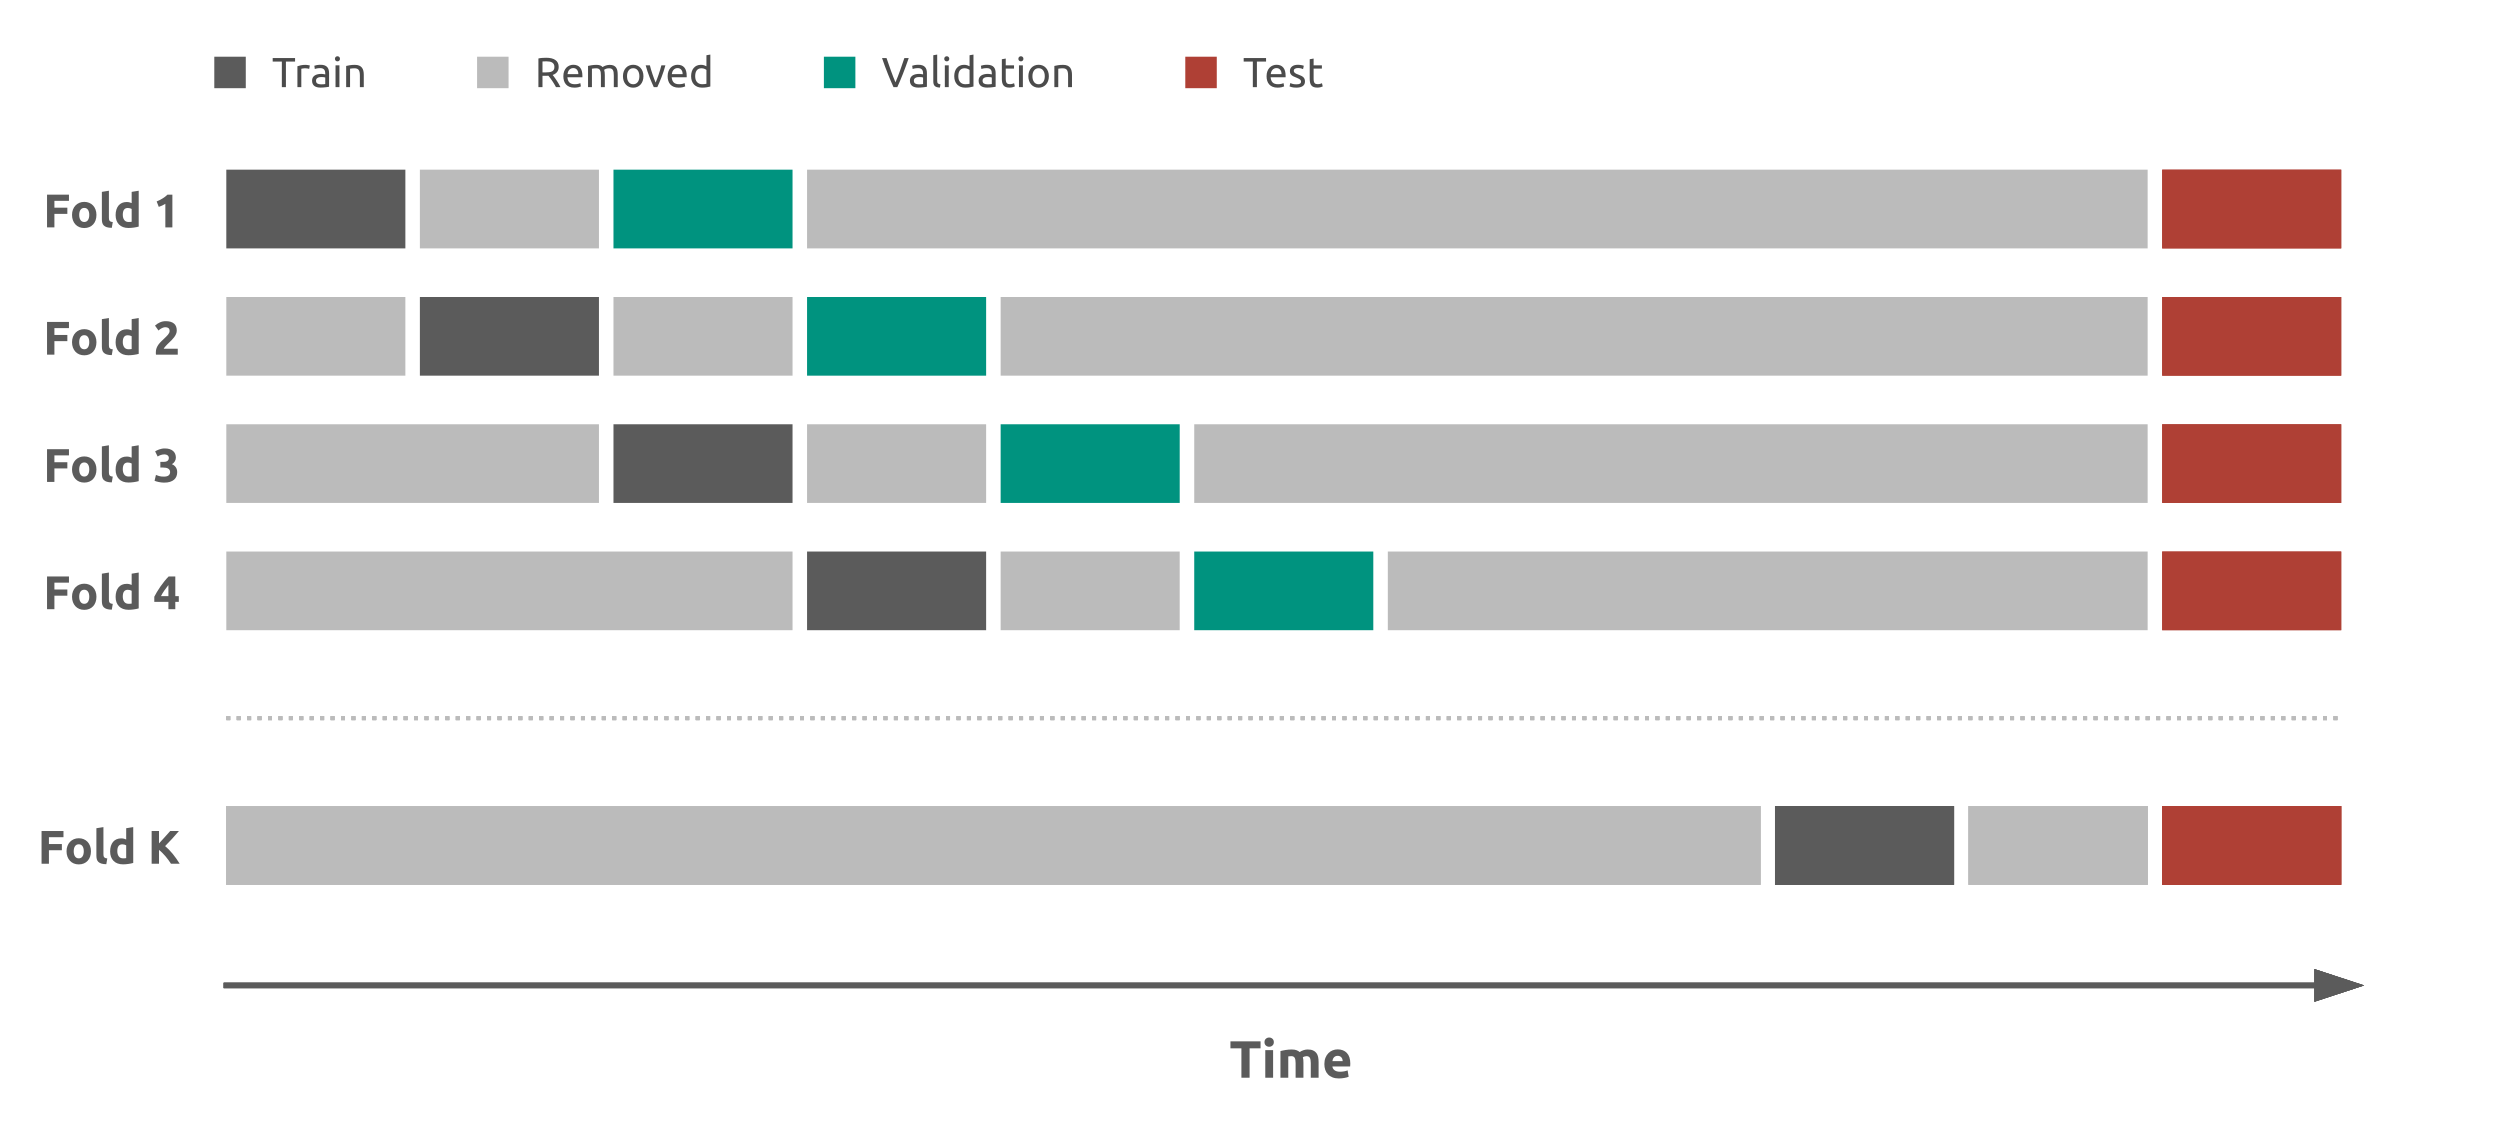
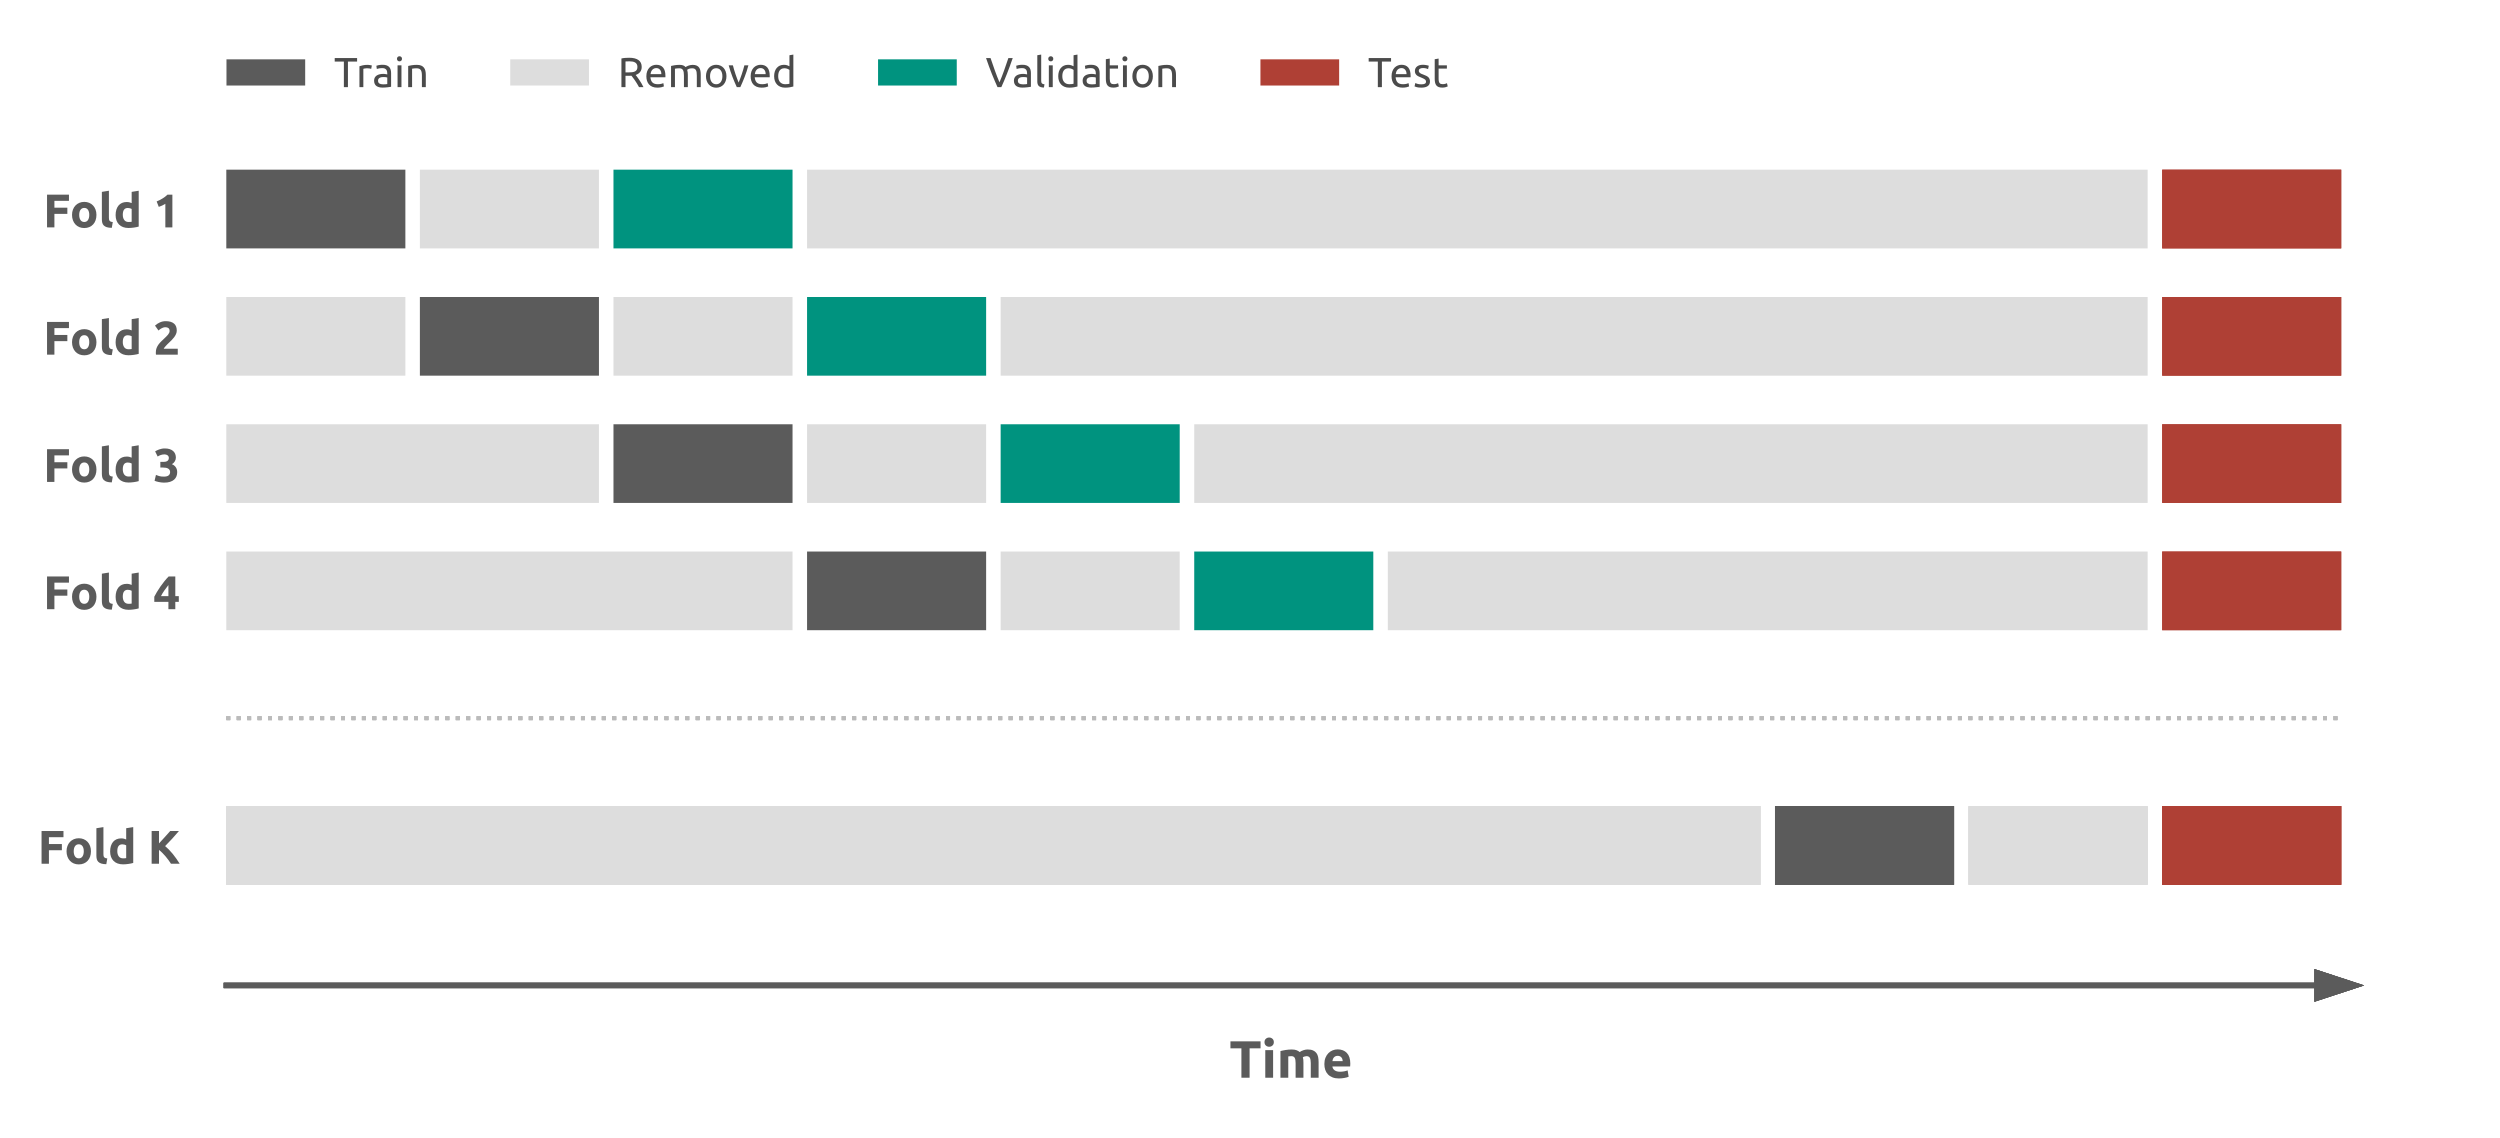
<svg xmlns="http://www.w3.org/2000/svg" xmlns:xlink="http://www.w3.org/1999/xlink" width="476.436pt" height="216.826pt" viewBox="0 0 476.436 216.826" version="1.1">
  <defs>
    <style type="text/css">*{stroke-linejoin: round; stroke-linecap: butt}</style>
  </defs>
  <g id="figure_1">
    <g id="patch_1">
      <path d="M 0 216.826  L 476.436 216.826  L 476.436 0  L 0 0  L 0 216.826  z " style="fill: none" />
    </g>
    <g id="axes_1">
      <g id="patch_2">
        <path d="M 22.836 209.625  L 469.236 209.625  L 469.236 15.585  L 22.836 15.585  L 22.836 209.625  z " style="fill: none" />
      </g>
      <g id="matplotlib.axis_1">
        <g id="xtick_1" />
        <g id="xtick_2" />
        <g id="xtick_3" />
        <g id="xtick_4" />
        <g id="xtick_5" />
        <g id="xtick_6" />
        <g id="text_1">
          <g style="fill: #5b5b5b" transform="translate(234.2903 205.3849) scale(0.1 -0.1)">
            <defs>
              <path id="Ubuntu-Bold-54" d="M 3802 4435  L 3802 3584  L 2464 3584  L 2464 0  L 1466 0  L 1466 3584  L 128 3584  L 128 4435  L 3802 4435  z " transform="scale(0.015625)" />
              <path id="Ubuntu-Bold-69" d="M 1402 0  L 448 0  L 448 3366  L 1402 3366  L 1402 0  z M 1491 4339  Q 1491 4077 1321 3926  Q 1152 3776 922 3776  Q 691 3776 521 3926  Q 352 4077 352 4339  Q 352 4602 521 4752  Q 691 4902 922 4902  Q 1152 4902 1321 4752  Q 1491 4602 1491 4339  z " transform="scale(0.015625)" />
              <path id="Ubuntu-Bold-6d" d="M 2298 1786  Q 2298 2246 2179 2438  Q 2061 2630 1773 2630  Q 1683 2630 1587 2620  Q 1491 2611 1402 2598  L 1402 0  L 448 0  L 448 3251  Q 570 3283 733 3318  Q 896 3354 1078 3382  Q 1261 3411 1453 3427  Q 1645 3443 1830 3443  Q 2195 3443 2422 3350  Q 2650 3258 2797 3130  Q 3002 3277 3267 3360  Q 3533 3443 3757 3443  Q 4160 3443 4419 3331  Q 4678 3219 4832 3014  Q 4986 2810 5043 2528  Q 5101 2246 5101 1901  L 5101 0  L 4147 0  L 4147 1786  Q 4147 2246 4028 2438  Q 3910 2630 3622 2630  Q 3546 2630 3408 2592  Q 3270 2554 3181 2496  Q 3226 2349 3238 2185  Q 3251 2022 3251 1837  L 3251 0  L 2298 0  L 2298 1786  z " transform="scale(0.015625)" />
              <path id="Ubuntu-Bold-65" d="M 288 1658  Q 288 2106 425 2442  Q 563 2778 787 3002  Q 1011 3226 1302 3341  Q 1594 3456 1901 3456  Q 2618 3456 3034 3017  Q 3450 2579 3450 1728  Q 3450 1645 3443 1545  Q 3437 1446 3430 1370  L 1267 1370  Q 1299 1075 1542 902  Q 1786 730 2195 730  Q 2458 730 2710 778  Q 2963 826 3123 896  L 3251 122  Q 3174 83 3046 44  Q 2918 6 2761 -22  Q 2605 -51 2425 -70  Q 2246 -90 2067 -90  Q 1613 -90 1277 44  Q 941 179 720 412  Q 499 646 393 966  Q 288 1286 288 1658  z M 2528 2022  Q 2522 2144 2486 2259  Q 2451 2374 2377 2464  Q 2304 2554 2192 2611  Q 2080 2669 1914 2669  Q 1754 2669 1638 2614  Q 1523 2560 1446 2470  Q 1370 2381 1328 2262  Q 1286 2144 1267 2022  L 2528 2022  z " transform="scale(0.015625)" />
            </defs>
            <use xlink:href="#Ubuntu-Bold-54" />
            <use xlink:href="#Ubuntu-Bold-69" x="61.4" />
            <use xlink:href="#Ubuntu-Bold-6d" x="90.3" />
            <use xlink:href="#Ubuntu-Bold-65" x="176.5" />
          </g>
        </g>
      </g>
      <g id="matplotlib.axis_2">
        <g id="ytick_1" />
        <g id="ytick_2">
          <g id="text_2">
            <g style="fill: #5b5b5b" transform="translate(7.2 164.6072) scale(0.09 -0.09)">
              <defs>
                <path id="Ubuntu-Bold-46" d="M 512 0  L 512 4435  L 3482 4435  L 3482 3597  L 1510 3597  L 1510 2669  L 3264 2669  L 3264 1830  L 1510 1830  L 1510 0  L 512 0  z " transform="scale(0.015625)" />
                <path id="Ubuntu-Bold-6f" d="M 3597 1690  Q 3597 1293 3481 963  Q 3366 634 3148 400  Q 2931 166 2627 38  Q 2323 -90 1946 -90  Q 1574 -90 1270 38  Q 966 166 748 400  Q 531 634 409 963  Q 288 1293 288 1690  Q 288 2086 413 2412  Q 538 2739 758 2969  Q 979 3200 1283 3328  Q 1587 3456 1946 3456  Q 2310 3456 2614 3328  Q 2918 3200 3136 2969  Q 3354 2739 3475 2412  Q 3597 2086 3597 1690  z M 2624 1690  Q 2624 2131 2448 2384  Q 2272 2637 1946 2637  Q 1619 2637 1440 2384  Q 1261 2131 1261 1690  Q 1261 1248 1440 989  Q 1619 730 1946 730  Q 2272 730 2448 989  Q 2624 1248 2624 1690  z " transform="scale(0.015625)" />
                <path id="Ubuntu-Bold-6c" d="M 1792 -64  Q 1376 -58 1117 25  Q 858 109 707 259  Q 557 410 502 624  Q 448 838 448 1107  L 448 4813  L 1402 4966  L 1402 1299  Q 1402 1171 1421 1068  Q 1440 966 1494 896  Q 1549 826 1651 781  Q 1754 736 1926 723  L 1792 -64  z " transform="scale(0.015625)" />
                <path id="Ubuntu-Bold-64" d="M 1261 1709  Q 1261 1267 1459 998  Q 1658 730 2048 730  Q 2176 730 2285 739  Q 2394 749 2464 762  L 2464 2496  Q 2374 2554 2230 2592  Q 2086 2630 1939 2630  Q 1261 2630 1261 1709  z M 3418 109  Q 3290 70 3123 35  Q 2957 0 2774 -25  Q 2592 -51 2403 -67  Q 2214 -83 2042 -83  Q 1626 -83 1299 38  Q 973 160 749 387  Q 525 614 406 937  Q 288 1261 288 1664  Q 288 2074 390 2403  Q 493 2733 685 2963  Q 877 3194 1155 3315  Q 1434 3437 1792 3437  Q 1990 3437 2147 3398  Q 2304 3360 2464 3290  L 2464 4813  L 3418 4966  L 3418 109  z " transform="scale(0.015625)" />
                <path id="Ubuntu-Bold-20" transform="scale(0.015625)" />
                <path id="Ubuntu-Bold-4b" d="M 3130 0  Q 2995 218 2812 470  Q 2630 723 2416 976  Q 2202 1229 1971 1462  Q 1741 1696 1510 1875  L 1510 0  L 512 0  L 512 4435  L 1510 4435  L 1510 2758  Q 1901 3168 2294 3613  Q 2688 4058 3027 4435  L 4211 4435  Q 3757 3898 3299 3398  Q 2842 2899 2336 2394  Q 2867 1952 3363 1344  Q 3859 736 4314 0  L 3130 0  z " transform="scale(0.015625)" />
              </defs>
              <use xlink:href="#Ubuntu-Bold-46" />
              <use xlink:href="#Ubuntu-Bold-6f" x="56.4" />
              <use xlink:href="#Ubuntu-Bold-6c" x="117.1" />
              <use xlink:href="#Ubuntu-Bold-64" x="148.7" />
              <use xlink:href="#Ubuntu-Bold-20" x="209.1" />
              <use xlink:href="#Ubuntu-Bold-4b" x="233.1" />
            </g>
          </g>
        </g>
        <g id="ytick_3" />
        <g id="ytick_4">
          <g id="text_3">
            <g style="fill: #5b5b5b" transform="translate(8.244844 116.0972) scale(0.09 -0.09)">
              <defs>
                <path id="Ubuntu-Bold-34" d="M 2042 3270  Q 1792 2944 1510 2560  Q 1229 2176 1037 1773  L 2042 1773  L 2042 3270  z M 2976 4435  L 2976 1773  L 3450 1773  L 3450 992  L 2976 992  L 2976 0  L 2042 0  L 2042 992  L 128 992  L 128 1690  Q 269 1971 480 2326  Q 691 2682 950 3056  Q 1210 3430 1498 3788  Q 1786 4147 2074 4435  L 2976 4435  z " transform="scale(0.015625)" />
              </defs>
              <use xlink:href="#Ubuntu-Bold-46" />
              <use xlink:href="#Ubuntu-Bold-6f" x="56.4" />
              <use xlink:href="#Ubuntu-Bold-6c" x="117.1" />
              <use xlink:href="#Ubuntu-Bold-64" x="148.7" />
              <use xlink:href="#Ubuntu-Bold-20" x="209.1" />
              <use xlink:href="#Ubuntu-Bold-34" x="233.1" />
            </g>
          </g>
        </g>
        <g id="ytick_5">
          <g id="text_4">
            <g style="fill: #5b5b5b" transform="translate(8.244844 91.84222) scale(0.09 -0.09)">
              <defs>
                <path id="Ubuntu-Bold-33" d="M 1459 -96  Q 1286 -96 1094 -73  Q 902 -51 723 -12  Q 544 26 397 70  Q 250 115 166 154  L 352 947  Q 518 877 777 797  Q 1037 717 1421 717  Q 1862 717 2067 883  Q 2272 1050 2272 1331  Q 2272 1504 2198 1622  Q 2125 1741 1997 1814  Q 1869 1888 1693 1917  Q 1517 1946 1318 1946  L 947 1946  L 947 2714  L 1370 2714  Q 1510 2714 1641 2739  Q 1773 2765 1875 2825  Q 1978 2886 2038 2992  Q 2099 3098 2099 3258  Q 2099 3379 2048 3468  Q 1997 3558 1917 3616  Q 1837 3674 1731 3702  Q 1626 3731 1517 3731  Q 1242 3731 1008 3648  Q 774 3565 582 3443  L 243 4141  Q 346 4205 483 4275  Q 621 4346 787 4403  Q 954 4461 1142 4499  Q 1331 4538 1542 4538  Q 1933 4538 2217 4445  Q 2502 4352 2688 4182  Q 2874 4013 2963 3785  Q 3053 3558 3053 3290  Q 3053 3027 2905 2780  Q 2758 2534 2509 2406  Q 2854 2266 3043 1987  Q 3232 1709 3232 1318  Q 3232 1011 3129 752  Q 3027 493 2809 304  Q 2592 115 2256 9  Q 1920 -96 1459 -96  z " transform="scale(0.015625)" />
              </defs>
              <use xlink:href="#Ubuntu-Bold-46" />
              <use xlink:href="#Ubuntu-Bold-6f" x="56.4" />
              <use xlink:href="#Ubuntu-Bold-6c" x="117.1" />
              <use xlink:href="#Ubuntu-Bold-64" x="148.7" />
              <use xlink:href="#Ubuntu-Bold-20" x="209.1" />
              <use xlink:href="#Ubuntu-Bold-33" x="233.1" />
            </g>
          </g>
        </g>
        <g id="ytick_6">
          <g id="text_5">
            <g style="fill: #5b5b5b" transform="translate(8.244844 67.58722) scale(0.09 -0.09)">
              <defs>
                <path id="Ubuntu-Bold-32" d="M 3174 3270  Q 3174 3027 3078 2803  Q 2982 2579 2828 2371  Q 2675 2163 2483 1971  Q 2291 1779 2106 1606  Q 2010 1517 1898 1405  Q 1786 1293 1683 1177  Q 1581 1062 1501 963  Q 1421 864 1402 800  L 3309 800  L 3309 0  L 352 0  Q 339 70 339 179  Q 339 288 339 333  Q 339 640 438 896  Q 538 1152 698 1373  Q 858 1594 1059 1786  Q 1261 1978 1459 2170  Q 1613 2317 1747 2448  Q 1882 2579 1984 2704  Q 2086 2829 2144 2953  Q 2202 3078 2202 3206  Q 2202 3488 2042 3603  Q 1882 3718 1645 3718  Q 1472 3718 1321 3664  Q 1171 3610 1046 3536  Q 922 3462 832 3388  Q 742 3315 698 3270  L 224 3936  Q 506 4198 880 4368  Q 1254 4538 1683 4538  Q 2074 4538 2355 4448  Q 2637 4358 2819 4195  Q 3002 4032 3088 3798  Q 3174 3565 3174 3270  z " transform="scale(0.015625)" />
              </defs>
              <use xlink:href="#Ubuntu-Bold-46" />
              <use xlink:href="#Ubuntu-Bold-6f" x="56.4" />
              <use xlink:href="#Ubuntu-Bold-6c" x="117.1" />
              <use xlink:href="#Ubuntu-Bold-64" x="148.7" />
              <use xlink:href="#Ubuntu-Bold-20" x="209.1" />
              <use xlink:href="#Ubuntu-Bold-32" x="233.1" />
            </g>
          </g>
        </g>
        <g id="ytick_7">
          <g id="text_6">
            <g style="fill: #5b5b5b" transform="translate(8.244844 43.33222) scale(0.09 -0.09)">
              <defs>
                <path id="Ubuntu-Bold-31" d="M 448 3514  Q 634 3590 835 3689  Q 1037 3789 1229 3907  Q 1421 4026 1597 4157  Q 1773 4288 1914 4435  L 2579 4435  L 2579 0  L 1626 0  L 1626 3194  Q 1434 3066 1197 2960  Q 960 2854 736 2778  L 448 3514  z " transform="scale(0.015625)" />
              </defs>
              <use xlink:href="#Ubuntu-Bold-46" />
              <use xlink:href="#Ubuntu-Bold-6f" x="56.4" />
              <use xlink:href="#Ubuntu-Bold-6c" x="117.1" />
              <use xlink:href="#Ubuntu-Bold-64" x="148.7" />
              <use xlink:href="#Ubuntu-Bold-20" x="209.1" />
              <use xlink:href="#Ubuntu-Bold-31" x="233.1" />
            </g>
          </g>
        </g>
      </g>
      <g id="patch_3">
        <path d="M 448.945 187.796  L 441.567 190.221  L 441.567 187.808  L 43.127 187.808  L 43.127 187.784  L 441.567 187.784  L 441.567 185.37  z " style="fill: #5b5b5b; stroke: #5b5b5b; stroke-linejoin: miter" />
      </g>
      <g id="patch_4">
        <path d="M 448.945 187.796  L 441.567 190.221  L 441.567 187.808  L 43.127 187.808  L 43.127 187.784  L 441.567 187.784  L 441.567 185.37  z " style="fill: #5b5b5b; stroke: #5b5b5b; stroke-linejoin: miter" />
      </g>
      <g id="patch_5">
        <path d="M 448.945 187.796  L 441.567 190.221  L 441.567 187.808  L 43.127 187.808  L 43.127 187.784  L 441.567 187.784  L 441.567 185.37  z " style="fill: #5b5b5b; stroke: #5b5b5b; stroke-linejoin: miter" />
      </g>
      <g id="patch_6">
        <path d="M 448.945 187.796  L 441.567 190.221  L 441.567 187.808  L 43.127 187.808  L 43.127 187.784  L 441.567 187.784  L 441.567 185.37  z " style="fill: #5b5b5b; stroke: #5b5b5b; stroke-linejoin: miter" />
      </g>
      <g id="line2d_1">
-         <path d="M 43.127 39.84  L 77.253 39.84  " clip-path="url(#pf122c3f3d7)" style="fill: none; stroke: #5b5b5b; stroke-width: 15" />
+         <path d="M 43.127 39.84  L 77.253 39.84  " clip-path="url(#p79645a1619)" style="fill: none; stroke: #5b5b5b; stroke-width: 15" />
      </g>
      <g id="line2d_2">
-         <path d="M 80.02 39.84  L 114.145 39.84  " clip-path="url(#pf122c3f3d7)" style="fill: none; stroke: #bbbbbb; stroke-width: 15" />
+         <path d="M 80.02 39.84  L 114.145 39.84  " clip-path="url(#p79645a1619)" style="fill: none; stroke: #dddddd; stroke-width: 15" />
      </g>
      <g id="line2d_3">
-         <path d="M 116.912 39.84  L 151.038 39.84  " clip-path="url(#pf122c3f3d7)" style="fill: none; stroke: #00937f; stroke-width: 15" />
+         <path d="M 116.912 39.84  L 151.038 39.84  " clip-path="url(#p79645a1619)" style="fill: none; stroke: #00937f; stroke-width: 15" />
      </g>
      <g id="line2d_4">
-         <path d="M 153.805 39.84  L 409.286 39.84  " clip-path="url(#pf122c3f3d7)" style="fill: none; stroke: #bbbbbb; stroke-width: 15" />
+         <path d="M 153.805 39.84  L 409.286 39.84  " clip-path="url(#p79645a1619)" style="fill: none; stroke: #dddddd; stroke-width: 15" />
      </g>
      <g id="line2d_5">
-         <path d="M 412.053 39.84  L 446.179 39.84  " clip-path="url(#pf122c3f3d7)" style="fill: none; stroke: #af4035; stroke-width: 15" />
+         <path d="M 412.053 39.84  L 446.179 39.84  " clip-path="url(#p79645a1619)" style="fill: none; stroke: #af4035; stroke-width: 15" />
      </g>
      <g id="line2d_6">
-         <path d="M 412.053 39.84  L 446.179 39.84  " clip-path="url(#pf122c3f3d7)" style="fill: none; stroke: #af4035; stroke-width: 15" />
+         <path d="M 412.053 39.84  L 446.179 39.84  " clip-path="url(#p79645a1619)" style="fill: none; stroke: #af4035; stroke-width: 15" />
      </g>
      <g id="line2d_7">
-         <path d="M 43.127 136.861  L 446.179 136.861  " clip-path="url(#pf122c3f3d7)" style="fill: none; stroke-dasharray: 0.75,1.238; stroke-dashoffset: 0; stroke: #bbbbbb; stroke-width: 0.75" />
+         <path d="M 43.127 136.861  L 446.179 136.861  " clip-path="url(#p79645a1619)" style="fill: none; stroke-dasharray: 0.75,1.238; stroke-dashoffset: 0; stroke: #bbbbbb; stroke-width: 0.75" />
      </g>
      <g id="line2d_8">
-         <path d="M 43.127 161.115  L 335.501 161.115  " clip-path="url(#pf122c3f3d7)" style="fill: none; stroke: #bbbbbb; stroke-width: 15" />
+         <path d="M 43.127 161.115  L 335.501 161.115  " clip-path="url(#p79645a1619)" style="fill: none; stroke: #dddddd; stroke-width: 15" />
      </g>
      <g id="line2d_9">
-         <path d="M 338.268 161.115  L 372.393 161.115  " clip-path="url(#pf122c3f3d7)" style="fill: none; stroke: #5b5b5b; stroke-width: 15" />
+         <path d="M 338.268 161.115  L 372.393 161.115  " clip-path="url(#p79645a1619)" style="fill: none; stroke: #5b5b5b; stroke-width: 15" />
      </g>
      <g id="line2d_10">
-         <path d="M 375.16 161.115  L 409.286 161.115  " clip-path="url(#pf122c3f3d7)" style="fill: none; stroke: #bbbbbb; stroke-width: 15" />
+         <path d="M 375.16 161.115  L 409.286 161.115  " clip-path="url(#p79645a1619)" style="fill: none; stroke: #dddddd; stroke-width: 15" />
      </g>
      <g id="line2d_11">
-         <path d="M 412.053 161.115  L 446.179 161.115  " clip-path="url(#pf122c3f3d7)" style="fill: none; stroke: #af4035; stroke-width: 15" />
+         <path d="M 412.053 161.115  L 446.179 161.115  " clip-path="url(#p79645a1619)" style="fill: none; stroke: #af4035; stroke-width: 15" />
      </g>
      <g id="line2d_12">
-         <path d="M 80.02 64.096  L 114.145 64.096  " clip-path="url(#pf122c3f3d7)" style="fill: none; stroke: #5b5b5b; stroke-width: 15" />
+         <path d="M 80.02 64.096  L 114.145 64.096  " clip-path="url(#p79645a1619)" style="fill: none; stroke: #5b5b5b; stroke-width: 15" />
      </g>
      <g id="line2d_13">
-         <path d="M 116.912 64.096  L 151.038 64.096  " clip-path="url(#pf122c3f3d7)" style="fill: none; stroke: #bbbbbb; stroke-width: 15" />
+         <path d="M 116.912 64.096  L 151.038 64.096  " clip-path="url(#p79645a1619)" style="fill: none; stroke: #dddddd; stroke-width: 15" />
      </g>
      <g id="line2d_14">
-         <path d="M 153.805 64.096  L 187.931 64.096  " clip-path="url(#pf122c3f3d7)" style="fill: none; stroke: #00937f; stroke-width: 15" />
+         <path d="M 153.805 64.096  L 187.931 64.096  " clip-path="url(#p79645a1619)" style="fill: none; stroke: #00937f; stroke-width: 15" />
      </g>
      <g id="line2d_15">
-         <path d="M 43.127 64.096  L 77.253 64.096  " clip-path="url(#pf122c3f3d7)" style="fill: none; stroke: #bbbbbb; stroke-width: 15" />
+         <path d="M 43.127 64.096  L 77.253 64.096  " clip-path="url(#p79645a1619)" style="fill: none; stroke: #dddddd; stroke-width: 15" />
      </g>
      <g id="line2d_16">
-         <path d="M 190.698 64.096  L 409.286 64.096  " clip-path="url(#pf122c3f3d7)" style="fill: none; stroke: #bbbbbb; stroke-width: 15" />
+         <path d="M 190.698 64.096  L 409.286 64.096  " clip-path="url(#p79645a1619)" style="fill: none; stroke: #dddddd; stroke-width: 15" />
      </g>
      <g id="line2d_17">
-         <path d="M 412.053 64.096  L 446.179 64.096  " clip-path="url(#pf122c3f3d7)" style="fill: none; stroke: #af4035; stroke-width: 15" />
+         <path d="M 412.053 64.096  L 446.179 64.096  " clip-path="url(#p79645a1619)" style="fill: none; stroke: #af4035; stroke-width: 15" />
      </g>
      <g id="line2d_18">
-         <path d="M 412.053 64.096  L 446.179 64.096  " clip-path="url(#pf122c3f3d7)" style="fill: none; stroke: #af4035; stroke-width: 15" />
+         <path d="M 412.053 64.096  L 446.179 64.096  " clip-path="url(#p79645a1619)" style="fill: none; stroke: #af4035; stroke-width: 15" />
      </g>
      <g id="line2d_19">
-         <path d="M 43.127 136.861  L 446.179 136.861  " clip-path="url(#pf122c3f3d7)" style="fill: none; stroke-dasharray: 0.75,1.238; stroke-dashoffset: 0; stroke: #bbbbbb; stroke-width: 0.75" />
+         <path d="M 43.127 136.861  L 446.179 136.861  " clip-path="url(#p79645a1619)" style="fill: none; stroke-dasharray: 0.75,1.238; stroke-dashoffset: 0; stroke: #bbbbbb; stroke-width: 0.75" />
      </g>
      <g id="line2d_20">
-         <path d="M 43.127 161.115  L 335.501 161.115  " clip-path="url(#pf122c3f3d7)" style="fill: none; stroke: #bbbbbb; stroke-width: 15" />
+         <path d="M 43.127 161.115  L 335.501 161.115  " clip-path="url(#p79645a1619)" style="fill: none; stroke: #dddddd; stroke-width: 15" />
      </g>
      <g id="line2d_21">
-         <path d="M 338.268 161.115  L 372.393 161.115  " clip-path="url(#pf122c3f3d7)" style="fill: none; stroke: #5b5b5b; stroke-width: 15" />
+         <path d="M 338.268 161.115  L 372.393 161.115  " clip-path="url(#p79645a1619)" style="fill: none; stroke: #5b5b5b; stroke-width: 15" />
      </g>
      <g id="line2d_22">
-         <path d="M 375.16 161.115  L 409.286 161.115  " clip-path="url(#pf122c3f3d7)" style="fill: none; stroke: #bbbbbb; stroke-width: 15" />
+         <path d="M 375.16 161.115  L 409.286 161.115  " clip-path="url(#p79645a1619)" style="fill: none; stroke: #dddddd; stroke-width: 15" />
      </g>
      <g id="line2d_23">
-         <path d="M 412.053 161.115  L 446.179 161.115  " clip-path="url(#pf122c3f3d7)" style="fill: none; stroke: #af4035; stroke-width: 15" />
+         <path d="M 412.053 161.115  L 446.179 161.115  " clip-path="url(#p79645a1619)" style="fill: none; stroke: #af4035; stroke-width: 15" />
      </g>
      <g id="line2d_24">
-         <path d="M 116.912 88.35  L 151.038 88.35  " clip-path="url(#pf122c3f3d7)" style="fill: none; stroke: #5b5b5b; stroke-width: 15" />
+         <path d="M 116.912 88.35  L 151.038 88.35  " clip-path="url(#p79645a1619)" style="fill: none; stroke: #5b5b5b; stroke-width: 15" />
      </g>
      <g id="line2d_25">
-         <path d="M 153.805 88.35  L 187.931 88.35  " clip-path="url(#pf122c3f3d7)" style="fill: none; stroke: #bbbbbb; stroke-width: 15" />
+         <path d="M 153.805 88.35  L 187.931 88.35  " clip-path="url(#p79645a1619)" style="fill: none; stroke: #dddddd; stroke-width: 15" />
      </g>
      <g id="line2d_26">
-         <path d="M 190.698 88.35  L 224.823 88.35  " clip-path="url(#pf122c3f3d7)" style="fill: none; stroke: #00937f; stroke-width: 15" />
+         <path d="M 190.698 88.35  L 224.823 88.35  " clip-path="url(#p79645a1619)" style="fill: none; stroke: #00937f; stroke-width: 15" />
      </g>
      <g id="line2d_27">
-         <path d="M 43.127 88.35  L 114.145 88.35  " clip-path="url(#pf122c3f3d7)" style="fill: none; stroke: #bbbbbb; stroke-width: 15" />
+         <path d="M 43.127 88.35  L 114.145 88.35  " clip-path="url(#p79645a1619)" style="fill: none; stroke: #dddddd; stroke-width: 15" />
      </g>
      <g id="line2d_28">
-         <path d="M 227.59 88.35  L 409.286 88.35  " clip-path="url(#pf122c3f3d7)" style="fill: none; stroke: #bbbbbb; stroke-width: 15" />
+         <path d="M 227.59 88.35  L 409.286 88.35  " clip-path="url(#p79645a1619)" style="fill: none; stroke: #dddddd; stroke-width: 15" />
      </g>
      <g id="line2d_29">
-         <path d="M 412.053 88.35  L 446.179 88.35  " clip-path="url(#pf122c3f3d7)" style="fill: none; stroke: #af4035; stroke-width: 15" />
+         <path d="M 412.053 88.35  L 446.179 88.35  " clip-path="url(#p79645a1619)" style="fill: none; stroke: #af4035; stroke-width: 15" />
      </g>
      <g id="line2d_30">
-         <path d="M 412.053 88.35  L 446.179 88.35  " clip-path="url(#pf122c3f3d7)" style="fill: none; stroke: #af4035; stroke-width: 15" />
+         <path d="M 412.053 88.35  L 446.179 88.35  " clip-path="url(#p79645a1619)" style="fill: none; stroke: #af4035; stroke-width: 15" />
      </g>
      <g id="line2d_31">
-         <path d="M 43.127 136.861  L 446.179 136.861  " clip-path="url(#pf122c3f3d7)" style="fill: none; stroke-dasharray: 0.75,1.238; stroke-dashoffset: 0; stroke: #bbbbbb; stroke-width: 0.75" />
+         <path d="M 43.127 136.861  L 446.179 136.861  " clip-path="url(#p79645a1619)" style="fill: none; stroke-dasharray: 0.75,1.238; stroke-dashoffset: 0; stroke: #bbbbbb; stroke-width: 0.75" />
      </g>
      <g id="line2d_32">
-         <path d="M 43.127 161.115  L 335.501 161.115  " clip-path="url(#pf122c3f3d7)" style="fill: none; stroke: #bbbbbb; stroke-width: 15" />
+         <path d="M 43.127 161.115  L 335.501 161.115  " clip-path="url(#p79645a1619)" style="fill: none; stroke: #dddddd; stroke-width: 15" />
      </g>
      <g id="line2d_33">
-         <path d="M 338.268 161.115  L 372.393 161.115  " clip-path="url(#pf122c3f3d7)" style="fill: none; stroke: #5b5b5b; stroke-width: 15" />
+         <path d="M 338.268 161.115  L 372.393 161.115  " clip-path="url(#p79645a1619)" style="fill: none; stroke: #5b5b5b; stroke-width: 15" />
      </g>
      <g id="line2d_34">
-         <path d="M 375.16 161.115  L 409.286 161.115  " clip-path="url(#pf122c3f3d7)" style="fill: none; stroke: #bbbbbb; stroke-width: 15" />
+         <path d="M 375.16 161.115  L 409.286 161.115  " clip-path="url(#p79645a1619)" style="fill: none; stroke: #dddddd; stroke-width: 15" />
      </g>
      <g id="line2d_35">
-         <path d="M 412.053 161.115  L 446.179 161.115  " clip-path="url(#pf122c3f3d7)" style="fill: none; stroke: #af4035; stroke-width: 15" />
+         <path d="M 412.053 161.115  L 446.179 161.115  " clip-path="url(#p79645a1619)" style="fill: none; stroke: #af4035; stroke-width: 15" />
      </g>
      <g id="line2d_36">
-         <path d="M 153.805 112.606  L 187.931 112.606  " clip-path="url(#pf122c3f3d7)" style="fill: none; stroke: #5b5b5b; stroke-width: 15" />
+         <path d="M 153.805 112.606  L 187.931 112.606  " clip-path="url(#p79645a1619)" style="fill: none; stroke: #5b5b5b; stroke-width: 15" />
      </g>
      <g id="line2d_37">
-         <path d="M 190.698 112.606  L 224.823 112.606  " clip-path="url(#pf122c3f3d7)" style="fill: none; stroke: #bbbbbb; stroke-width: 15" />
+         <path d="M 190.698 112.606  L 224.823 112.606  " clip-path="url(#p79645a1619)" style="fill: none; stroke: #dddddd; stroke-width: 15" />
      </g>
      <g id="line2d_38">
-         <path d="M 227.59 112.606  L 261.716 112.606  " clip-path="url(#pf122c3f3d7)" style="fill: none; stroke: #00937f; stroke-width: 15" />
+         <path d="M 227.59 112.606  L 261.716 112.606  " clip-path="url(#p79645a1619)" style="fill: none; stroke: #00937f; stroke-width: 15" />
      </g>
      <g id="line2d_39">
-         <path d="M 43.127 112.606  L 151.038 112.606  " clip-path="url(#pf122c3f3d7)" style="fill: none; stroke: #bbbbbb; stroke-width: 15" />
+         <path d="M 43.127 112.606  L 151.038 112.606  " clip-path="url(#p79645a1619)" style="fill: none; stroke: #dddddd; stroke-width: 15" />
      </g>
      <g id="line2d_40">
-         <path d="M 264.483 112.606  L 409.286 112.606  " clip-path="url(#pf122c3f3d7)" style="fill: none; stroke: #bbbbbb; stroke-width: 15" />
+         <path d="M 264.483 112.606  L 409.286 112.606  " clip-path="url(#p79645a1619)" style="fill: none; stroke: #dddddd; stroke-width: 15" />
      </g>
      <g id="line2d_41">
-         <path d="M 412.053 112.606  L 446.179 112.606  " clip-path="url(#pf122c3f3d7)" style="fill: none; stroke: #af4035; stroke-width: 15" />
+         <path d="M 412.053 112.606  L 446.179 112.606  " clip-path="url(#p79645a1619)" style="fill: none; stroke: #af4035; stroke-width: 15" />
      </g>
      <g id="line2d_42">
-         <path d="M 412.053 112.606  L 446.179 112.606  " clip-path="url(#pf122c3f3d7)" style="fill: none; stroke: #af4035; stroke-width: 15" />
+         <path d="M 412.053 112.606  L 446.179 112.606  " clip-path="url(#p79645a1619)" style="fill: none; stroke: #af4035; stroke-width: 15" />
      </g>
      <g id="line2d_43">
-         <path d="M 43.127 136.861  L 446.179 136.861  " clip-path="url(#pf122c3f3d7)" style="fill: none; stroke-dasharray: 0.75,1.238; stroke-dashoffset: 0; stroke: #bbbbbb; stroke-width: 0.75" />
+         <path d="M 43.127 136.861  L 446.179 136.861  " clip-path="url(#p79645a1619)" style="fill: none; stroke-dasharray: 0.75,1.238; stroke-dashoffset: 0; stroke: #bbbbbb; stroke-width: 0.75" />
      </g>
      <g id="line2d_44">
-         <path d="M 43.127 161.115  L 335.501 161.115  " clip-path="url(#pf122c3f3d7)" style="fill: none; stroke: #bbbbbb; stroke-width: 15" />
+         <path d="M 43.127 161.115  L 335.501 161.115  " clip-path="url(#p79645a1619)" style="fill: none; stroke: #dddddd; stroke-width: 15" />
      </g>
      <g id="line2d_45">
-         <path d="M 338.268 161.115  L 372.393 161.115  " clip-path="url(#pf122c3f3d7)" style="fill: none; stroke: #5b5b5b; stroke-width: 15" />
+         <path d="M 338.268 161.115  L 372.393 161.115  " clip-path="url(#p79645a1619)" style="fill: none; stroke: #5b5b5b; stroke-width: 15" />
      </g>
      <g id="line2d_46">
-         <path d="M 375.16 161.115  L 409.286 161.115  " clip-path="url(#pf122c3f3d7)" style="fill: none; stroke: #bbbbbb; stroke-width: 15" />
+         <path d="M 375.16 161.115  L 409.286 161.115  " clip-path="url(#p79645a1619)" style="fill: none; stroke: #dddddd; stroke-width: 15" />
      </g>
      <g id="line2d_47">
-         <path d="M 412.053 161.115  L 446.179 161.115  " clip-path="url(#pf122c3f3d7)" style="fill: none; stroke: #af4035; stroke-width: 15" />
+         <path d="M 412.053 161.115  L 446.179 161.115  " clip-path="url(#p79645a1619)" style="fill: none; stroke: #af4035; stroke-width: 15" />
      </g>
      <g id="legend_1">
        <g id="line2d_48">
-           <defs>
-             <path id="md222a8c3f1" d="M -2.5 2.5  L 2.5 2.5  L 2.5 -2.5  L -2.5 -2.5  z " style="stroke: #5b5b5b; stroke-linejoin: miter" />
-           </defs>
-           <g>
-             <use xlink:href="#md222a8c3f1" x="43.84" y="13.807" style="fill: #5b5b5b; stroke: #5b5b5b; stroke-linejoin: miter" />
-           </g>
+           <path d="M 45.66 13.807  L 50.66 13.807  L 55.66 13.807  " style="fill: none; stroke: #5b5b5b; stroke-width: 5; stroke-linecap: square" />
        </g>
        <g id="text_7">
-           <g style="fill: #4b4b4b" transform="translate(51.83961 16.6075) scale(0.08 -0.08)">
+           <g style="fill: #4b4b4b" transform="translate(63.66041 16.6075) scale(0.08 -0.08)">
            <defs>
              <path id="Ubuntu-54" d="M 3514 4435  L 3514 3898  L 2118 3898  L 2118 0  L 1498 0  L 1498 3898  L 102 3898  L 102 4435  L 3514 4435  z " transform="scale(0.015625)" />
              <path id="Ubuntu-72" d="M 1741 3398  Q 1818 3398 1917 3388  Q 2016 3379 2112 3363  Q 2208 3347 2288 3331  Q 2368 3315 2406 3302  L 2304 2784  Q 2234 2810 2070 2845  Q 1907 2880 1651 2880  Q 1485 2880 1321 2845  Q 1158 2810 1107 2797  L 1107 0  L 512 0  L 512 3187  Q 723 3264 1036 3331  Q 1350 3398 1741 3398  z " transform="scale(0.015625)" />
              <path id="Ubuntu-61" d="M 1638 429  Q 1850 429 2013 438  Q 2176 448 2285 474  L 2285 1466  Q 2221 1498 2077 1520  Q 1933 1542 1728 1542  Q 1594 1542 1443 1523  Q 1293 1504 1168 1443  Q 1043 1382 960 1276  Q 877 1171 877 998  Q 877 678 1081 553  Q 1286 429 1638 429  z M 1587 3411  Q 1946 3411 2192 3318  Q 2438 3226 2588 3056  Q 2739 2886 2803 2652  Q 2867 2419 2867 2138  L 2867 58  Q 2790 45 2652 22  Q 2515 0 2342 -19  Q 2170 -38 1968 -54  Q 1766 -70 1568 -70  Q 1286 -70 1049 -12  Q 813 45 640 169  Q 467 294 371 499  Q 275 704 275 992  Q 275 1267 387 1465  Q 499 1664 691 1785  Q 883 1907 1139 1964  Q 1395 2022 1677 2022  Q 1766 2022 1862 2012  Q 1958 2003 2044 1987  Q 2131 1971 2195 1958  Q 2259 1946 2285 1939  L 2285 2106  Q 2285 2253 2253 2397  Q 2221 2541 2137 2653  Q 2054 2765 1910 2832  Q 1766 2899 1536 2899  Q 1242 2899 1021 2857  Q 800 2816 691 2771  L 621 3264  Q 736 3315 1005 3363  Q 1274 3411 1587 3411  z " transform="scale(0.015625)" />
              <path id="Ubuntu-69" d="M 1107 0  L 512 0  L 512 3328  L 1107 3328  L 1107 0  z M 806 3930  Q 646 3930 534 4035  Q 422 4141 422 4320  Q 422 4499 534 4604  Q 646 4710 806 4710  Q 966 4710 1078 4604  Q 1190 4499 1190 4320  Q 1190 4141 1078 4035  Q 966 3930 806 3930  z " transform="scale(0.015625)" />
              <path id="Ubuntu-6e" d="M 512 3232  Q 717 3283 1056 3340  Q 1395 3398 1837 3398  Q 2234 3398 2496 3286  Q 2758 3174 2915 2972  Q 3072 2771 3136 2489  Q 3200 2208 3200 1869  L 3200 0  L 2605 0  L 2605 1741  Q 2605 2048 2563 2265  Q 2522 2483 2426 2617  Q 2330 2752 2170 2813  Q 2010 2874 1773 2874  Q 1677 2874 1574 2867  Q 1472 2861 1379 2851  Q 1286 2842 1212 2829  Q 1139 2816 1107 2810  L 1107 0  L 512 0  L 512 3232  z " transform="scale(0.015625)" />
            </defs>
            <use xlink:href="#Ubuntu-54" />
            <use xlink:href="#Ubuntu-72" x="52.5" />
            <use xlink:href="#Ubuntu-61" x="91.1" />
            <use xlink:href="#Ubuntu-69" x="143.3" />
            <use xlink:href="#Ubuntu-6e" x="168.6" />
          </g>
        </g>
        <g id="line2d_49">
-           <defs>
-             <path id="m26e1d476da" d="M -2.5 2.5  L 2.5 2.5  L 2.5 -2.5  L -2.5 -2.5  z " style="stroke: #bbbbbb; stroke-linejoin: miter" />
-           </defs>
-           <g>
-             <use xlink:href="#m26e1d476da" x="93.92" y="13.807" style="fill: #bbbbbb; stroke: #bbbbbb; stroke-linejoin: miter" />
-           </g>
+           <path d="M 99.74 13.807  L 104.74 13.807  L 109.74 13.807  " style="fill: none; stroke: #dddddd; stroke-width: 5; stroke-linecap: square" />
        </g>
        <g id="text_8">
-           <g style="fill: #4b4b4b" transform="translate(101.9196 16.6075) scale(0.08 -0.08)">
+           <g style="fill: #4b4b4b" transform="translate(117.7404 16.6075) scale(0.08 -0.08)">
            <defs>
              <path id="Ubuntu-52" d="M 2720 1856  Q 2822 1728 2979 1520  Q 3136 1312 3302 1059  Q 3469 806 3632 531  Q 3795 256 3910 0  L 3232 0  Q 3104 243 2953 492  Q 2803 742 2649 969  Q 2496 1197 2345 1395  Q 2195 1594 2074 1741  Q 1990 1734 1904 1734  Q 1818 1734 1728 1734  L 1171 1734  L 1171 0  L 550 0  L 550 4371  Q 813 4435 1136 4457  Q 1459 4480 1728 4480  Q 2662 4480 3152 4128  Q 3642 3776 3642 3078  Q 3642 2637 3408 2323  Q 3174 2010 2720 1856  z M 1779 3936  Q 1382 3936 1171 3917  L 1171 2246  L 1613 2246  Q 1933 2246 2189 2278  Q 2445 2310 2621 2400  Q 2797 2490 2893 2653  Q 2989 2816 2989 3085  Q 2989 3334 2893 3500  Q 2797 3667 2633 3763  Q 2470 3859 2249 3897  Q 2029 3936 1779 3936  z " transform="scale(0.015625)" />
              <path id="Ubuntu-65" d="M 326 1658  Q 326 2099 454 2428  Q 582 2758 793 2976  Q 1005 3194 1280 3302  Q 1555 3411 1843 3411  Q 2515 3411 2873 2992  Q 3232 2573 3232 1715  Q 3232 1677 3232 1616  Q 3232 1555 3226 1504  L 947 1504  Q 986 986 1248 717  Q 1510 448 2067 448  Q 2381 448 2595 502  Q 2810 557 2918 608  L 3002 109  Q 2893 51 2621 -13  Q 2349 -77 2003 -77  Q 1568 -77 1251 54  Q 934 186 729 416  Q 525 646 425 963  Q 326 1280 326 1658  z M 2611 1984  Q 2618 2387 2410 2646  Q 2202 2906 1837 2906  Q 1632 2906 1475 2826  Q 1318 2746 1209 2618  Q 1101 2490 1040 2323  Q 979 2157 960 1984  L 2611 1984  z " transform="scale(0.015625)" />
              <path id="Ubuntu-6d" d="M 512 3232  Q 717 3283 1053 3340  Q 1389 3398 1830 3398  Q 2150 3398 2368 3312  Q 2586 3226 2733 3059  Q 2778 3091 2874 3148  Q 2970 3206 3110 3260  Q 3251 3315 3424 3356  Q 3597 3398 3795 3398  Q 4179 3398 4422 3286  Q 4666 3174 4803 2969  Q 4941 2765 4989 2483  Q 5037 2202 5037 1869  L 5037 0  L 4442 0  L 4442 1741  Q 4442 2035 4413 2246  Q 4384 2458 4304 2598  Q 4224 2739 4086 2806  Q 3949 2874 3731 2874  Q 3430 2874 3235 2794  Q 3040 2714 2970 2650  Q 3021 2483 3046 2284  Q 3072 2086 3072 1869  L 3072 0  L 2477 0  L 2477 1741  Q 2477 2035 2445 2246  Q 2413 2458 2333 2598  Q 2253 2739 2115 2806  Q 1978 2874 1766 2874  Q 1677 2874 1574 2867  Q 1472 2861 1379 2851  Q 1286 2842 1209 2829  Q 1133 2816 1107 2810  L 1107 0  L 512 0  L 512 3232  z " transform="scale(0.015625)" />
              <path id="Ubuntu-6f" d="M 3450 1664  Q 3450 1267 3334 947  Q 3219 627 3011 396  Q 2803 166 2515 41  Q 2227 -83 1888 -83  Q 1549 -83 1261 41  Q 973 166 765 396  Q 557 627 441 947  Q 326 1267 326 1664  Q 326 2054 441 2377  Q 557 2701 765 2931  Q 973 3162 1261 3286  Q 1549 3411 1888 3411  Q 2227 3411 2515 3286  Q 2803 3162 3011 2931  Q 3219 2701 3334 2377  Q 3450 2054 3450 1664  z M 2829 1664  Q 2829 2227 2576 2556  Q 2323 2886 1888 2886  Q 1453 2886 1200 2556  Q 947 2227 947 1664  Q 947 1101 1200 771  Q 1453 442 1888 442  Q 2323 442 2576 771  Q 2829 1101 2829 1664  z " transform="scale(0.015625)" />
              <path id="Ubuntu-76" d="M 3110 3328  Q 2861 2394 2525 1536  Q 2189 678 1875 0  L 1338 0  Q 1024 678 688 1536  Q 352 2394 102 3328  L 742 3328  Q 819 3014 924 2659  Q 1030 2304 1148 1955  Q 1267 1606 1388 1280  Q 1510 954 1619 698  Q 1728 954 1849 1280  Q 1971 1606 2089 1955  Q 2208 2304 2313 2659  Q 2419 3014 2496 3328  L 3110 3328  z " transform="scale(0.015625)" />
              <path id="Ubuntu-64" d="M 2662 2624  Q 2554 2714 2349 2797  Q 2144 2880 1901 2880  Q 1645 2880 1462 2787  Q 1280 2694 1165 2531  Q 1050 2368 998 2144  Q 947 1920 947 1664  Q 947 1082 1235 765  Q 1523 448 2003 448  Q 2246 448 2409 470  Q 2573 493 2662 518  L 2662 2624  z M 2662 4864  L 3258 4966  L 3258 96  Q 3053 38 2733 -19  Q 2413 -77 1997 -77  Q 1613 -77 1305 44  Q 998 166 780 390  Q 563 614 444 937  Q 326 1261 326 1664  Q 326 2048 425 2368  Q 525 2688 717 2918  Q 909 3149 1187 3277  Q 1466 3405 1824 3405  Q 2112 3405 2333 3328  Q 2554 3251 2662 3181  L 2662 4864  z " transform="scale(0.015625)" />
            </defs>
            <use xlink:href="#Ubuntu-52" />
            <use xlink:href="#Ubuntu-65" x="62.9" />
            <use xlink:href="#Ubuntu-6d" x="118.8" />
            <use xlink:href="#Ubuntu-6f" x="204.9" />
            <use xlink:href="#Ubuntu-76" x="262.525" />
            <use xlink:href="#Ubuntu-65" x="311.35" />
            <use xlink:href="#Ubuntu-64" x="367.25" />
          </g>
        </g>
        <g id="line2d_50">
-           <defs>
-             <path id="m20b171fe60" d="M -2.5 2.5  L 2.5 2.5  L 2.5 -2.5  L -2.5 -2.5  z " style="stroke: #00937f; stroke-linejoin: miter" />
-           </defs>
-           <g>
-             <use xlink:href="#m20b171fe60" x="160.013" y="13.807" style="fill: #00937f; stroke: #00937f; stroke-linejoin: miter" />
-           </g>
+           <path d="M 169.834 13.807  L 174.834 13.807  L 179.834 13.807  " style="fill: none; stroke: #00937f; stroke-width: 5; stroke-linecap: square" />
        </g>
        <g id="text_9">
-           <g style="fill: #4b4b4b" transform="translate(168.0134 16.6075) scale(0.08 -0.08)">
+           <g style="fill: #4b4b4b" transform="translate(187.8342 16.6075) scale(0.08 -0.08)">
            <defs>
              <path id="Ubuntu-56" d="M 4134 4435  Q 3891 3731 3670 3132  Q 3450 2534 3238 1996  Q 3027 1459 2819 969  Q 2611 480 2394 0  L 1811 0  Q 1594 480 1386 969  Q 1178 1459 963 1996  Q 749 2534 525 3132  Q 301 3731 64 4435  L 749 4435  Q 1094 3424 1427 2489  Q 1760 1555 2112 736  Q 2464 1549 2797 2486  Q 3130 3424 3469 4435  L 4134 4435  z " transform="scale(0.015625)" />
              <path id="Ubuntu-6c" d="M 1510 -64  Q 960 -51 729 173  Q 499 397 499 870  L 499 4864  L 1094 4966  L 1094 966  Q 1094 819 1120 723  Q 1146 627 1203 569  Q 1261 512 1357 483  Q 1453 454 1594 435  L 1510 -64  z " transform="scale(0.015625)" />
              <path id="Ubuntu-74" d="M 1069 3328  L 2330 3328  L 2330 2829  L 1069 2829  L 1069 1293  Q 1069 1043 1107 880  Q 1146 717 1222 624  Q 1299 531 1414 492  Q 1530 454 1683 454  Q 1952 454 2115 515  Q 2278 576 2342 602  L 2458 109  Q 2368 64 2144 -3  Q 1920 -70 1632 -70  Q 1293 -70 1072 16  Q 851 102 716 275  Q 582 448 528 701  Q 474 954 474 1286  L 474 4256  L 1069 4358  L 1069 3328  z " transform="scale(0.015625)" />
            </defs>
            <use xlink:href="#Ubuntu-56" />
            <use xlink:href="#Ubuntu-61" x="63.1" />
            <use xlink:href="#Ubuntu-6c" x="115.3" />
            <use xlink:href="#Ubuntu-69" x="142.6" />
            <use xlink:href="#Ubuntu-64" x="167.9" />
            <use xlink:href="#Ubuntu-61" x="226.8" />
            <use xlink:href="#Ubuntu-74" x="279" />
            <use xlink:href="#Ubuntu-69" x="319.2" />
            <use xlink:href="#Ubuntu-6f" x="344.5" />
            <use xlink:href="#Ubuntu-6e" x="403.5" />
          </g>
        </g>
        <g id="line2d_51">
-           <defs>
-             <path id="mcc6e7c89bc" d="M -2.5 2.5  L 2.5 2.5  L 2.5 -2.5  L -2.5 -2.5  z " style="stroke: #af4035; stroke-linejoin: miter" />
-           </defs>
-           <g>
-             <use xlink:href="#mcc6e7c89bc" x="228.886" y="13.807" style="fill: #af4035; stroke: #af4035; stroke-linejoin: miter" />
-           </g>
+           <path d="M 242.707 13.807  L 247.707 13.807  L 252.707 13.807  " style="fill: none; stroke: #af4035; stroke-width: 5; stroke-linecap: square" />
        </g>
        <g id="text_10">
-           <g style="fill: #4b4b4b" transform="translate(236.8859 16.6075) scale(0.08 -0.08)">
+           <g style="fill: #4b4b4b" transform="translate(260.7067 16.6075) scale(0.08 -0.08)">
            <defs>
              <path id="Ubuntu-73" d="M 1286 429  Q 1651 429 1827 525  Q 2003 621 2003 832  Q 2003 1050 1830 1178  Q 1658 1306 1261 1466  Q 1069 1542 893 1622  Q 717 1702 589 1811  Q 461 1920 384 2073  Q 307 2227 307 2451  Q 307 2893 633 3152  Q 960 3411 1523 3411  Q 1664 3411 1805 3395  Q 1946 3379 2067 3356  Q 2189 3334 2281 3308  Q 2374 3283 2426 3264  L 2317 2752  Q 2221 2803 2016 2857  Q 1811 2912 1523 2912  Q 1274 2912 1088 2813  Q 902 2714 902 2502  Q 902 2394 944 2310  Q 986 2227 1072 2160  Q 1158 2093 1286 2035  Q 1414 1978 1594 1914  Q 1830 1824 2016 1737  Q 2202 1651 2333 1536  Q 2464 1421 2534 1257  Q 2605 1094 2605 858  Q 2605 397 2262 160  Q 1920 -77 1286 -77  Q 845 -77 595 -3  Q 346 70 256 109  L 365 621  Q 467 582 691 505  Q 915 429 1286 429  z " transform="scale(0.015625)" />
            </defs>
            <use xlink:href="#Ubuntu-54" />
            <use xlink:href="#Ubuntu-65" x="51" />
            <use xlink:href="#Ubuntu-73" x="106.9" />
            <use xlink:href="#Ubuntu-74" x="151.5" />
          </g>
        </g>
      </g>
    </g>
  </g>
  <defs>
-     <clipPath id="pf122c3f3d7">
+     <clipPath id="p79645a1619">
      <rect x="22.836" y="15.585" width="446.4" height="194.04" />
    </clipPath>
  </defs>
</svg>
